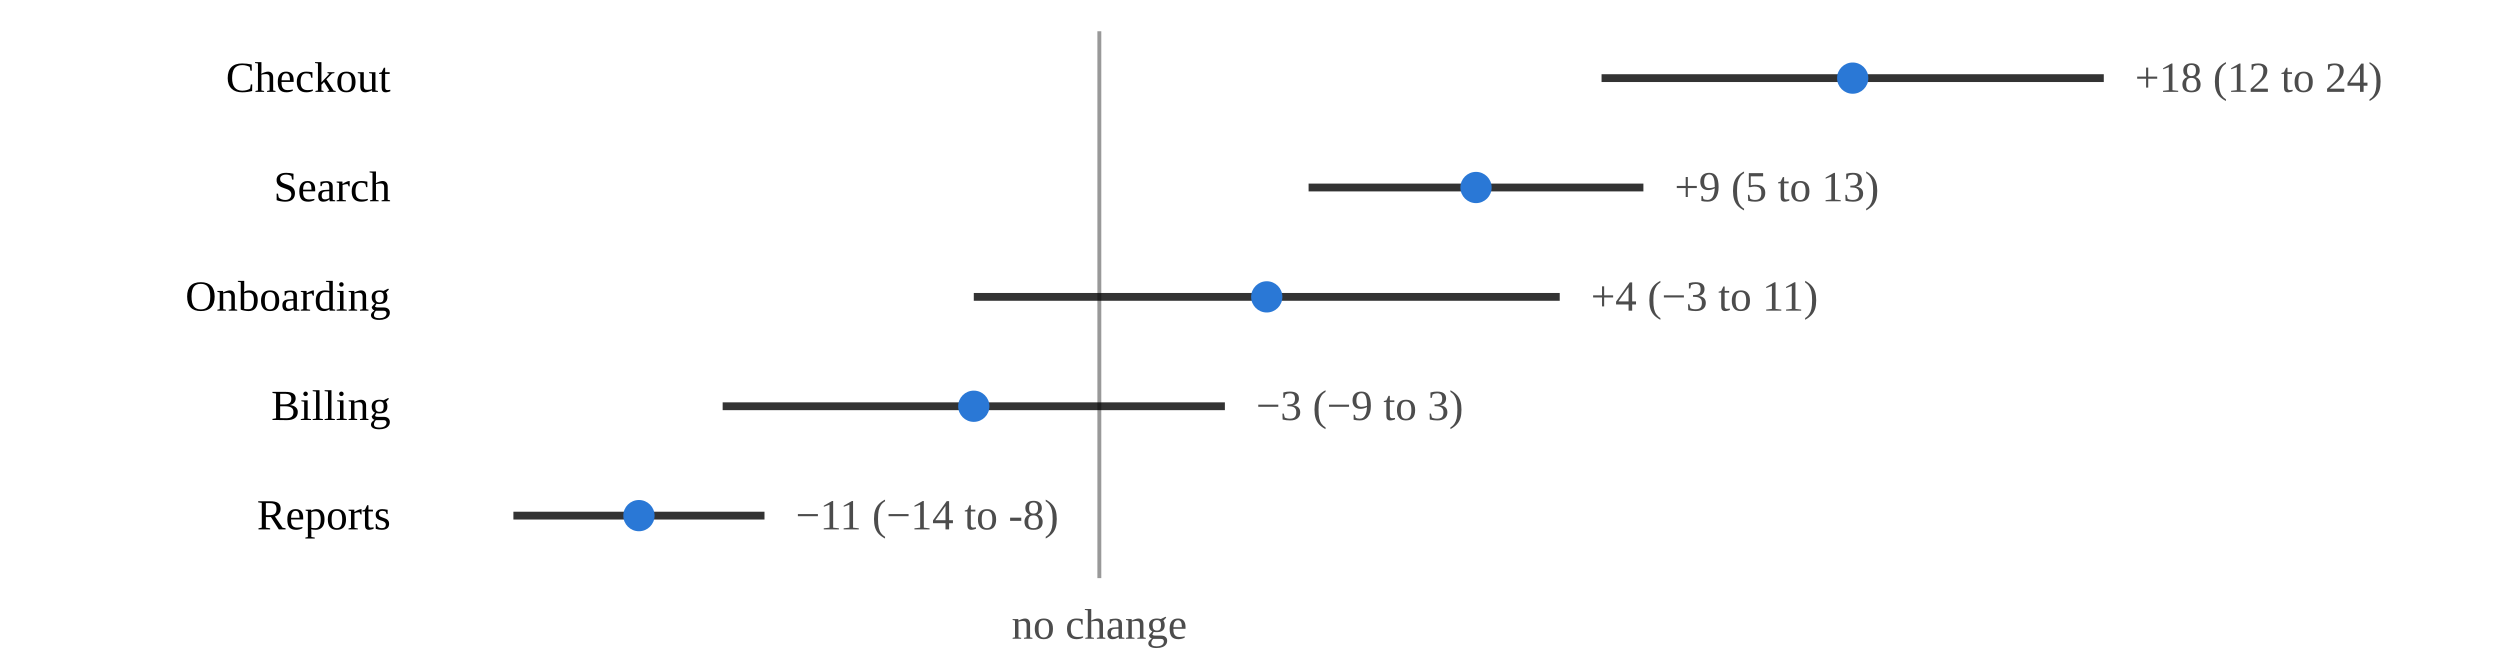
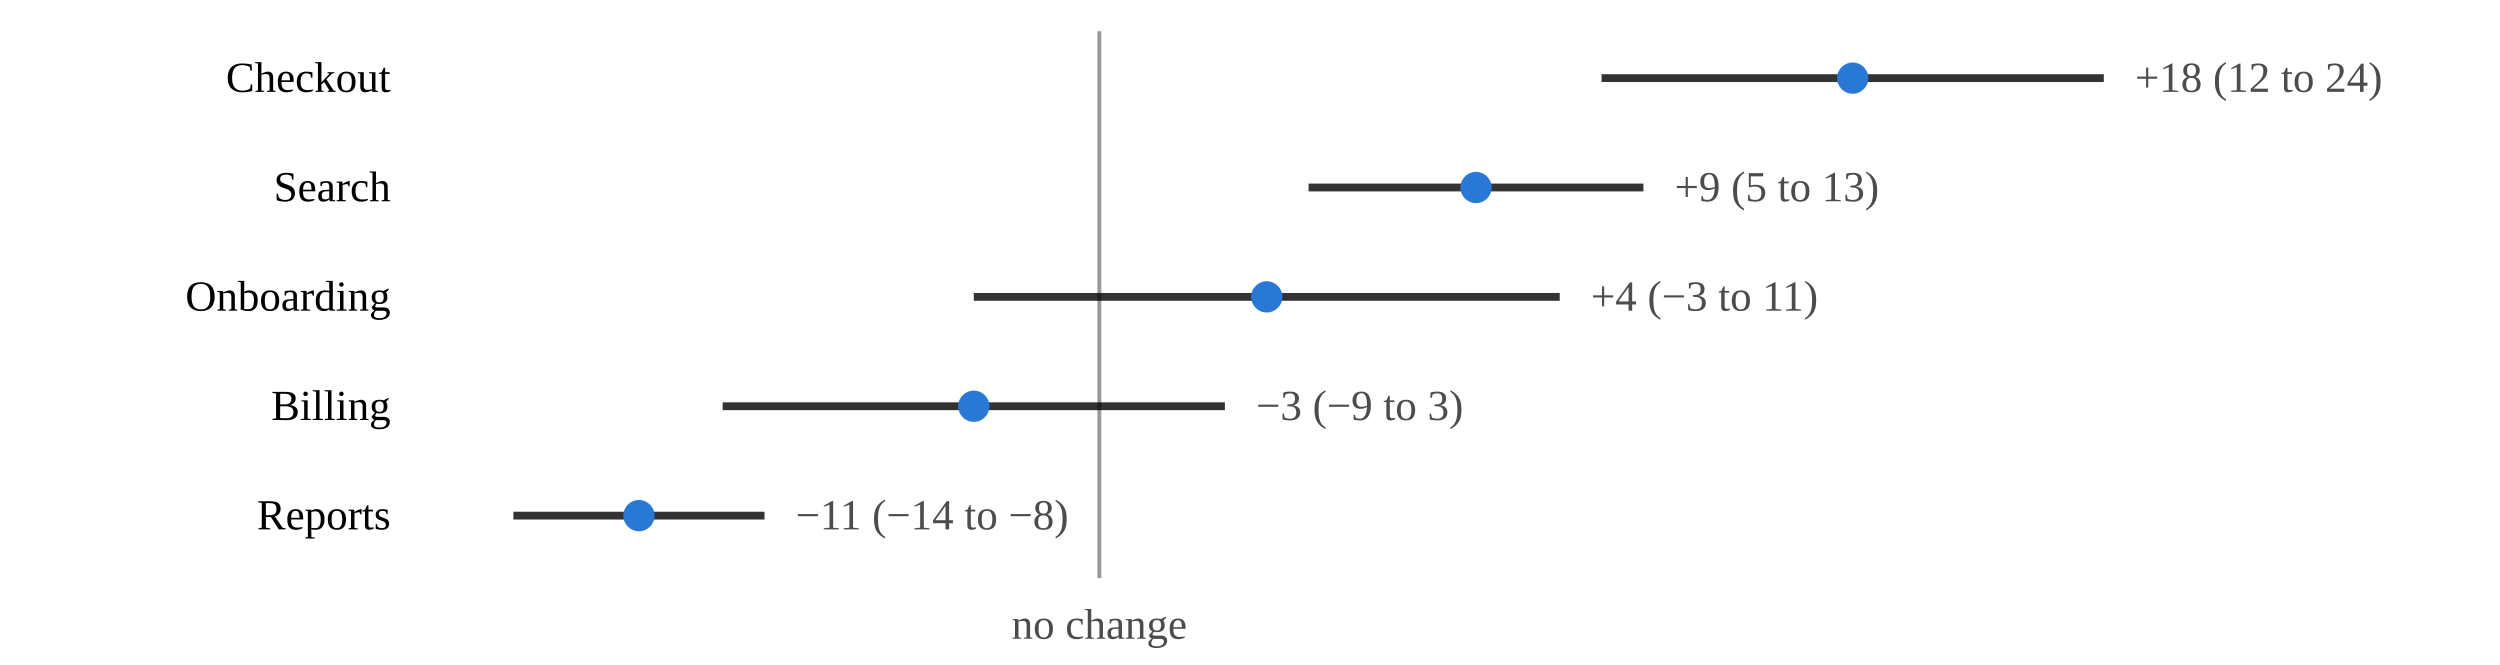
<svg xmlns="http://www.w3.org/2000/svg" viewBox="0 0 640 170" role="img" aria-label="Change in task success by flow with 95 percent intervals: Checkout and Search rose, Reports fell." font-size="11" fill="currentColor">
  <path d="M281.43,8L281.43,148" fill="none" stroke="currentColor" stroke-width="1" stroke-opacity="0.4" />
  <text x="281.43" y="160" text-anchor="middle" dy="0.32em" fill-opacity="0.7">no change</text>
  <text x="100" y="20" text-anchor="end" dy="0.32em">Checkout</text>
  <path d="M410,20L538.57,20" fill="none" stroke="currentColor" stroke-width="2" stroke-opacity="0.8" />
  <circle cx="474.29" cy="20" r="4" fill="var(--series-1, #2a78d6)" />
  <text x="546.57" y="20" dy="0.32em" fill-opacity="0.7">+18 (12 to 24)</text>
  <text x="100" y="48" text-anchor="end" dy="0.32em">Search</text>
  <path d="M335,48L420.71,48" fill="none" stroke="currentColor" stroke-width="2" stroke-opacity="0.8" />
  <circle cx="377.86" cy="48" r="4" fill="var(--series-1, #2a78d6)" />
  <text x="428.71" y="48" dy="0.32em" fill-opacity="0.7">+9 (5 to 13)</text>
  <text x="100" y="76" text-anchor="end" dy="0.32em">Onboarding</text>
  <path d="M249.29,76L399.29,76" fill="none" stroke="currentColor" stroke-width="2" stroke-opacity="0.8" />
  <circle cx="324.29" cy="76" r="4" fill="var(--series-1, #2a78d6)" />
  <text x="407.29" y="76" dy="0.32em" fill-opacity="0.7">+4 (−3 to 11)</text>
  <text x="100" y="104" text-anchor="end" dy="0.32em">Billing</text>
  <path d="M185,104L313.57,104" fill="none" stroke="currentColor" stroke-width="2" stroke-opacity="0.8" />
  <circle cx="249.29" cy="104" r="4" fill="var(--series-1, #2a78d6)" />
  <text x="321.57" y="104" dy="0.32em" fill-opacity="0.7">−3 (−9 to 3)</text>
  <text x="100" y="132" text-anchor="end" dy="0.32em">Reports</text>
  <path d="M131.43,132L195.71,132" fill="none" stroke="currentColor" stroke-width="2" stroke-opacity="0.8" />
  <circle cx="163.57" cy="132" r="4" fill="var(--series-1, #2a78d6)" />
-   <text x="203.71" y="132" dy="0.32em" fill-opacity="0.7">−11 (−14 to -8)</text>
+   <text x="203.71" y="132" dy="0.32em" fill-opacity="0.7">−11 (−14 to −8)</text>
</svg>
